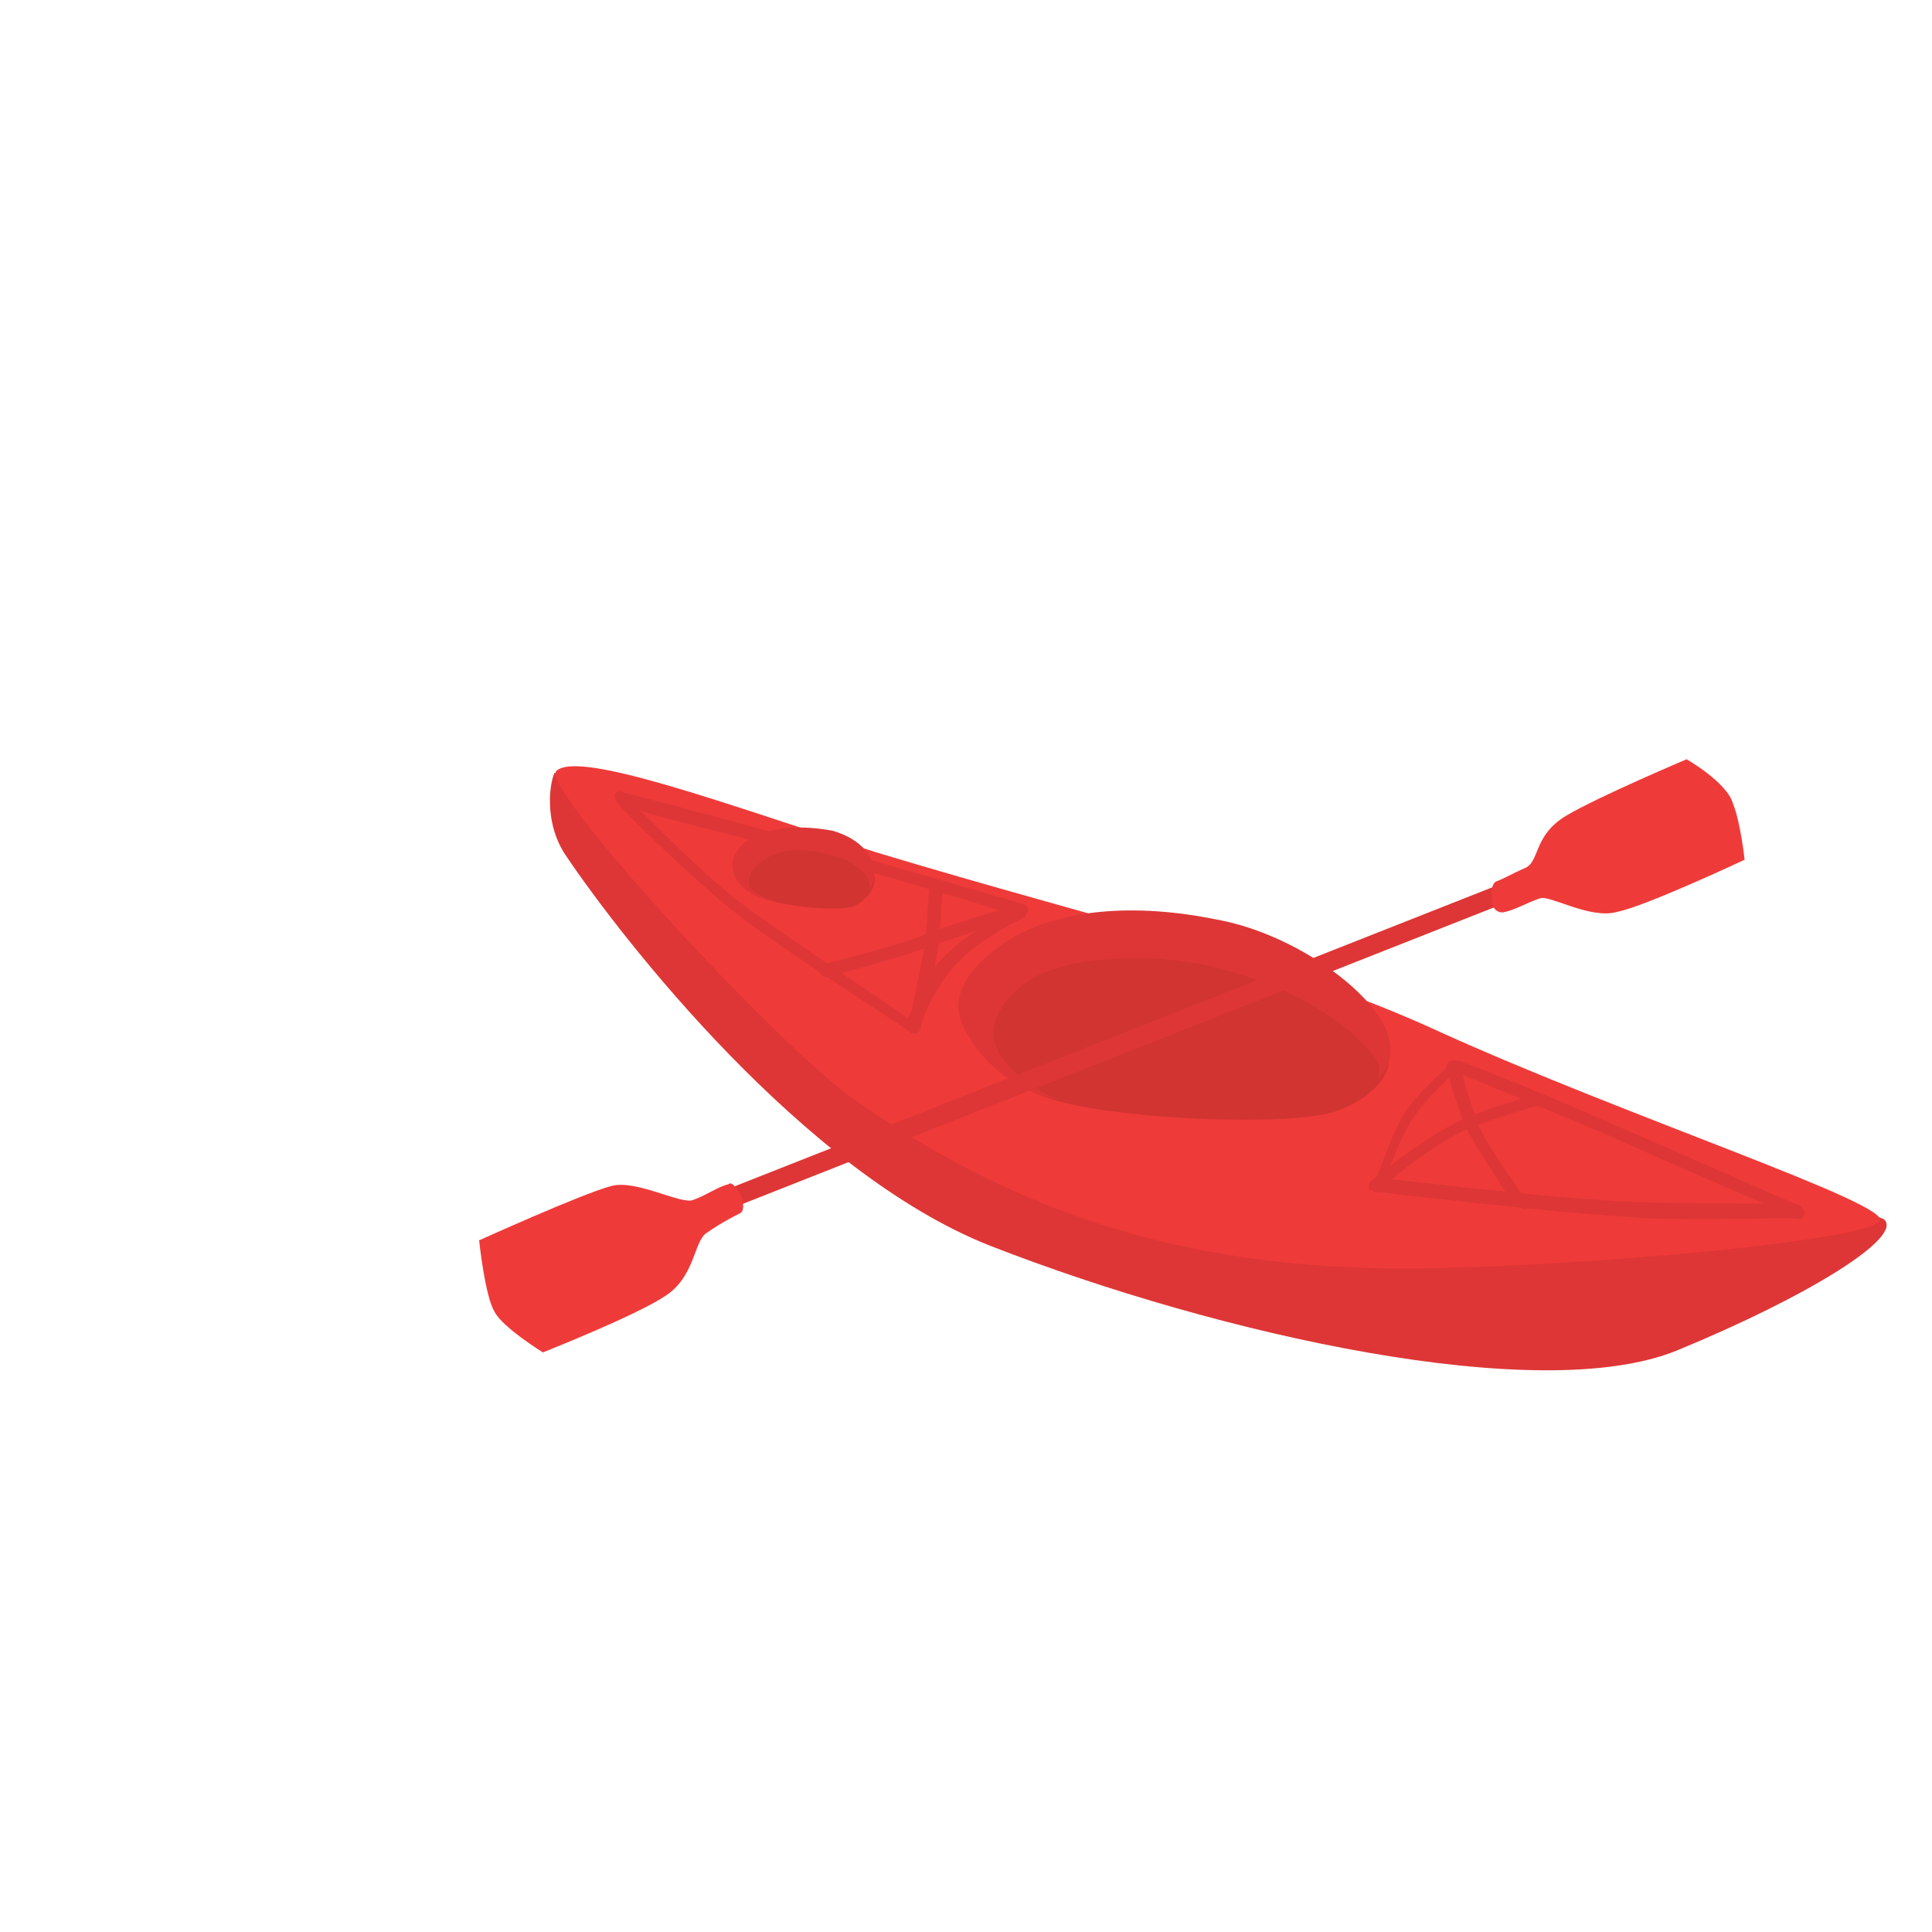
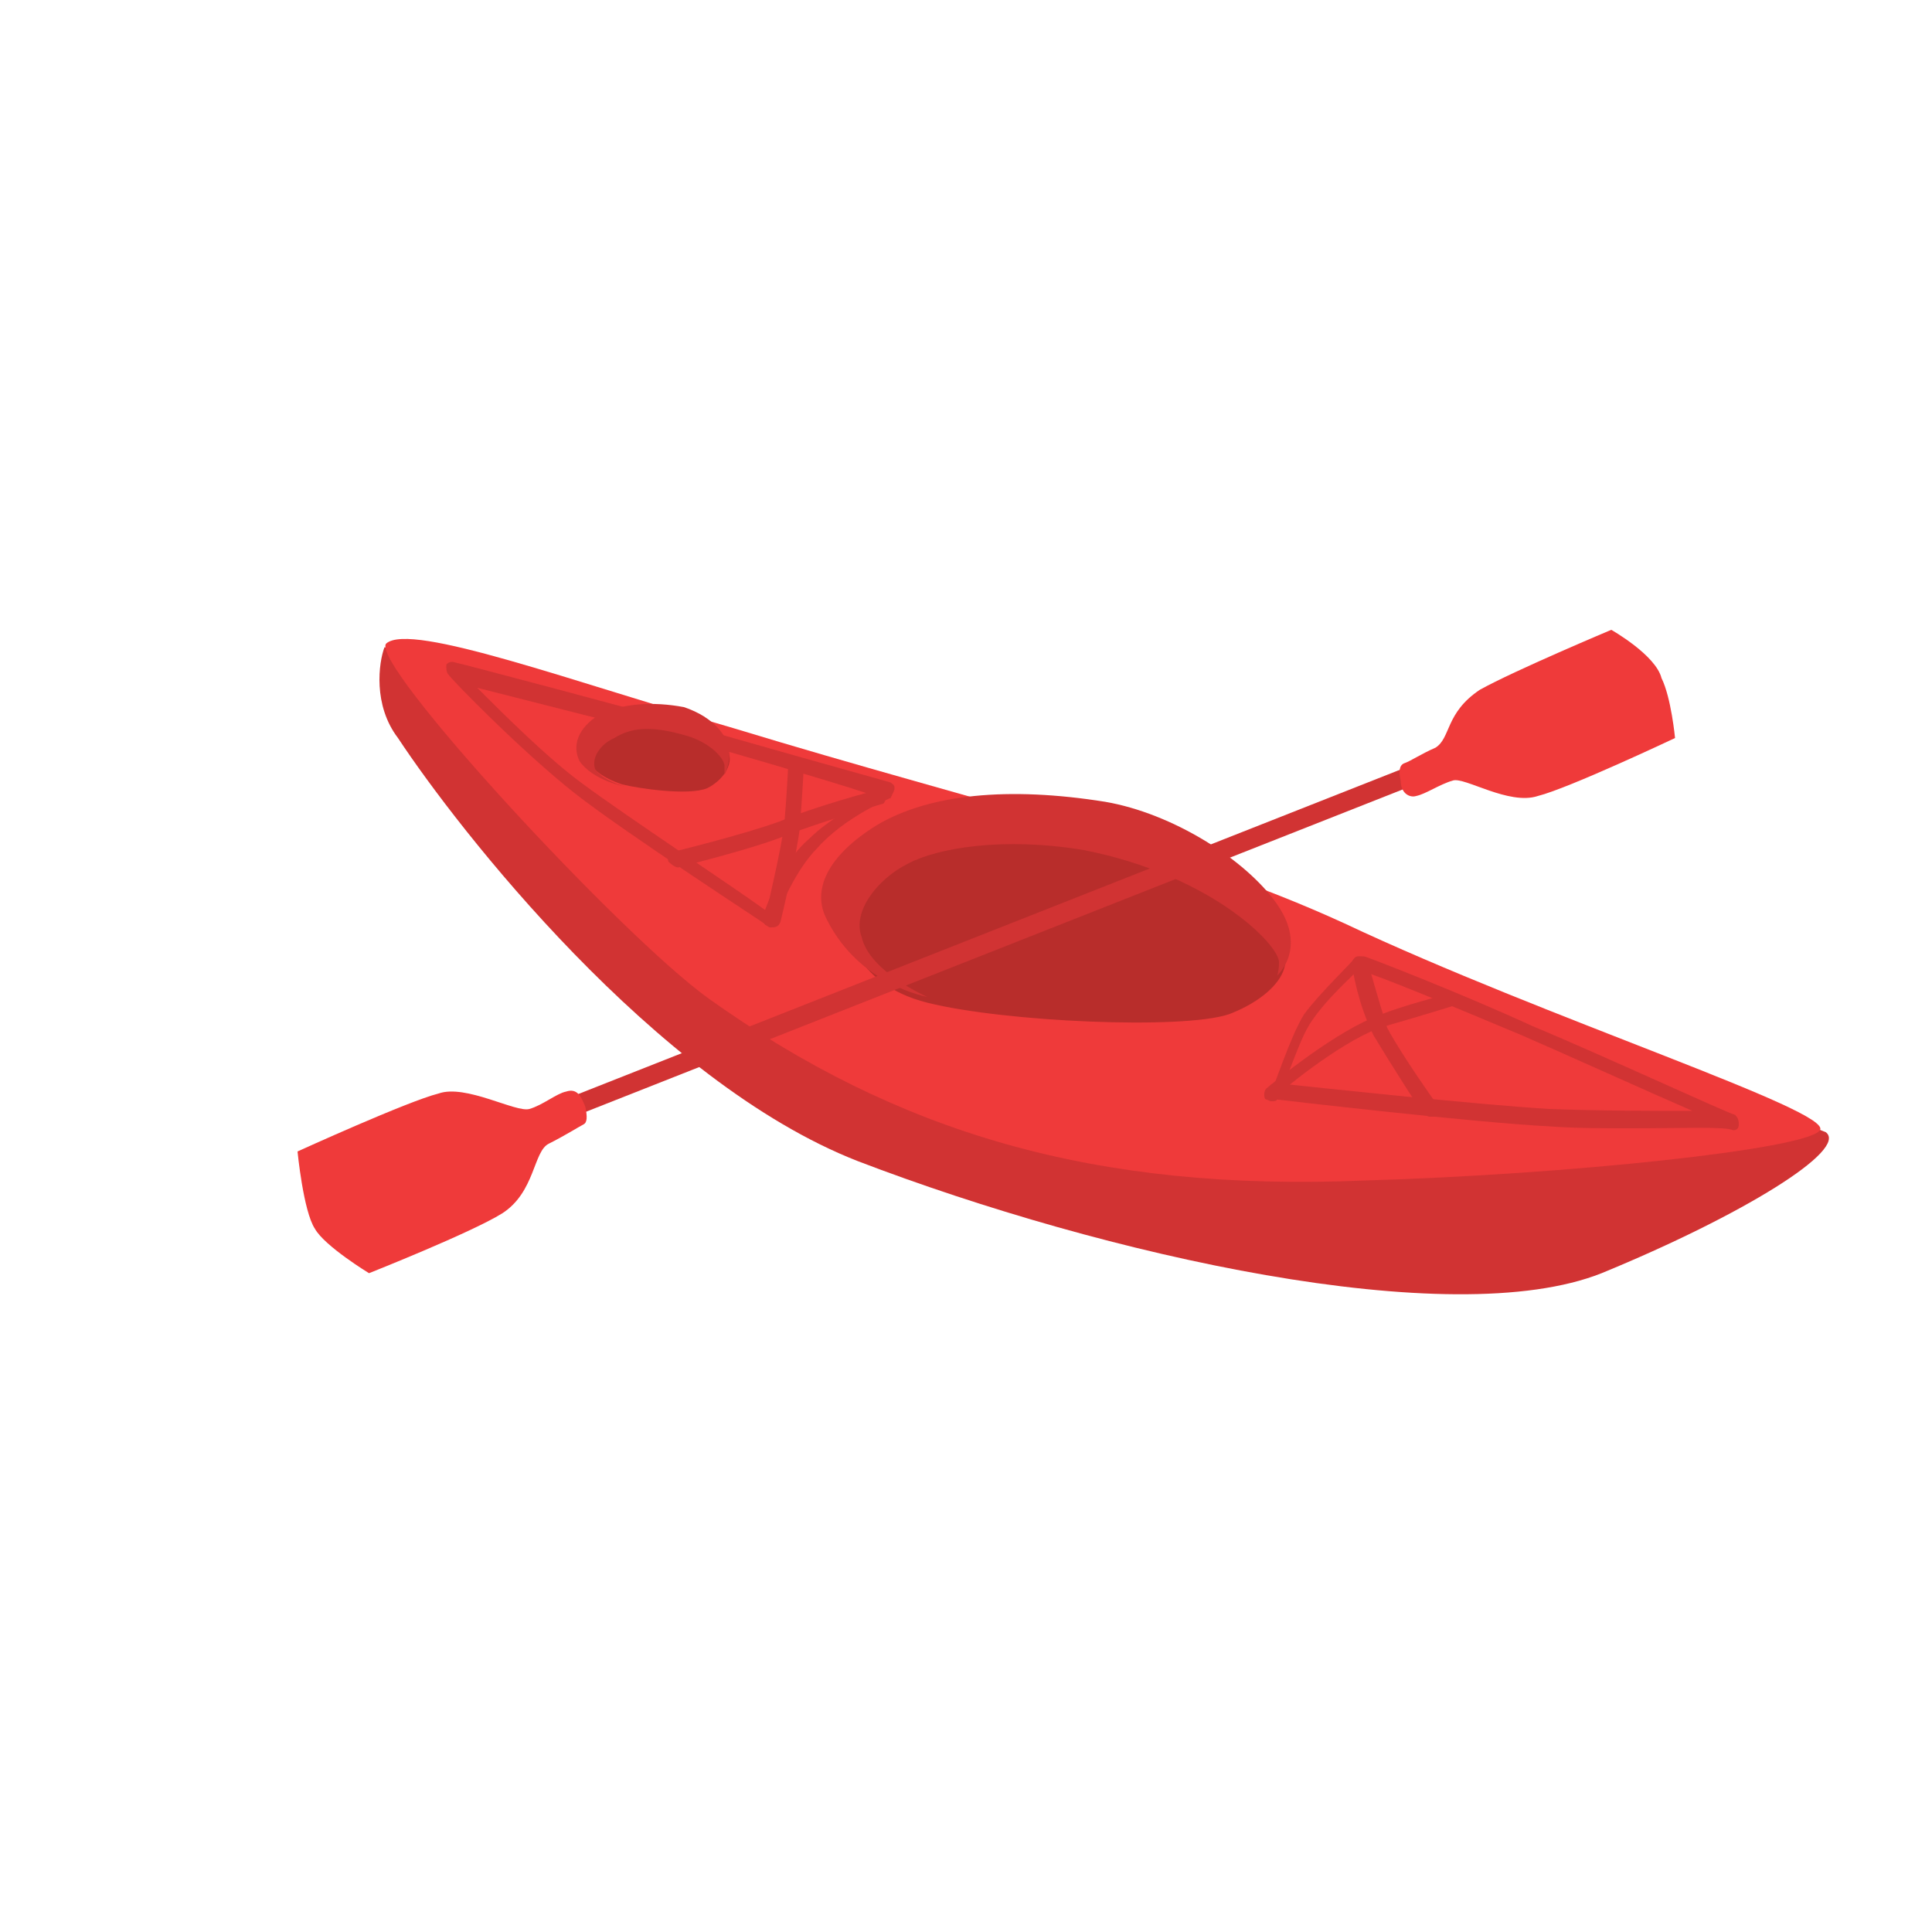
<svg xmlns="http://www.w3.org/2000/svg" version="1.1" id="Layer_1" x="0px" y="0px" viewBox="-345 257 100 100" style="enable-background:new -345 257 100 100;" xml:space="preserve">
  <style type="text/css">
- 	.st0{fill:#DE3636;}
+ 	.st0{fill:#D13333;}
	.st1{fill:#EF3A3A;}
- 	.st2{fill:#D13431;}
+ 	.st2{fill:#B82D2B;}
	.st3{fill:none;}
</style>
  <g>
-     <path class="st0" d="M-316.3,297c-0.3,0.7-0.5,2.7,0.6,4.3c2.9,4.3,12.3,16.4,22,20.2c11.8,4.6,28.4,8.3,35.5,5.4   c6.8-2.8,11.8-5.9,10.7-6.8C-249,319.4-316.3,297-316.3,297" />
+     <path class="st0" d="M-325.1,290.5c-0.3,0.8-0.6,3,0.7,4.7c3.1,4.7,13.3,17.8,23.8,21.9c12.8,4.9,30.7,8.9,38.5,5.8   c7.3-3,12.8-6.4,11.6-7.3C-252.2,314.8-325.1,290.5-325.1,290.5" />
  </g>
  <g>
-     <path class="st1" d="M-316.2,296.9c-0.9,0.8,11.2,14,15.4,17c9,6.3,18.4,9.2,31.4,8.7c9.5-0.3,21.1-1.5,21.7-2.4   c0.6-0.9-13.1-5.4-22.8-9.8c-8-3.7-17.3-5.7-29.2-9.3C-307.2,298.7-315,295.8-316.2,296.9" />
+     <path class="st1" d="M-325,290.3c-1,0.9,12.1,15.1,16.7,18.4c9.7,6.9,19.9,10,34,9.4c10.3-0.3,22.8-1.6,23.5-2.6   s-14.2-5.8-24.6-10.7c-8.7-4-18.8-6.2-31.6-10.1C-315.3,292.3-323.7,289.2-325,290.3" />
  </g>
  <g>
    <g>
-       <path class="st0" d="M-256.7,320.1c-1.2,0-2.6,0-3.9-0.1c-3.7-0.2-13.1-1.3-13.1-1.3c-0.1,0-0.2-0.1-0.2-0.1    c-0.1-0.1-0.1-0.2,0-0.3c0.1-0.1,0.9-2.6,1.6-3.7c0.7-1.1,2.4-2.5,2.4-2.6c0.1-0.1,0.2-0.1,0.4-0.1c0.1,0,4.7,1.8,8,3.3    c3.3,1.4,9.5,4.2,9.7,4.2c0.1,0.1,0.2,0.2,0.2,0.4s-0.1,0.3-0.3,0.3C-252.1,320-254.2,320.1-256.7,320.1z M-273.3,318    c1.8,0.2,9.5,1.1,12.7,1.2c2.4,0.1,5.1,0.1,6.9,0.1c-2.1-0.9-6-2.6-8.2-3.6c-2.9-1.2-6.9-2.9-7.8-3.2c-0.4,0.4-1.5,1.4-2.1,2.3    C-272.4,315.6-273,317.3-273.3,318z" />
+       <path class="st0" d="M-260.6,315.4c-1.3,0-2.9,0-4.2-0.1c-4-0.2-14.2-1.4-14.2-1.4c-0.1,0-0.2-0.1-0.2-0.1c-0.1-0.1-0.1-0.2,0-0.3    c0.1-0.1,1-2.9,1.7-4c0.8-1.1,2.6-2.8,2.6-2.9c0.1-0.1,0.2-0.1,0.5-0.1c0.1,0,5,1.9,8.7,3.6c3.6,1.5,10.3,4.6,10.5,4.6    c0.1,0.1,0.2,0.2,0.2,0.5c0,0.2-0.1,0.3-0.3,0.3C-255.7,315.3-257.8,315.4-260.6,315.4z M-278.6,313.1c1.9,0.2,10.3,1.1,13.8,1.3    c2.6,0.1,5.5,0.1,7.4,0.1c-2.3-1-6.5-2.9-8.8-3.9c-3.1-1.3-7.4-3.1-8.5-3.4c-0.5,0.5-1.6,1.5-2.3,2.5    C-277.7,310.6-278.2,312.5-278.6,313.1z" />
    </g>
    <g>
-       <path class="st0" d="M-266.3,319.5c-0.1,0-0.2-0.1-0.3-0.1c-0.1-0.1-1.6-2.4-2.4-3.8c-0.7-1.5-1.1-3.2-1.1-3.3    c-0.1-0.2,0.1-0.4,0.3-0.4s0.4,0.1,0.4,0.3c0,0,0.4,1.7,1,3.2c0.7,1.4,2.4,3.7,2.4,3.7c0.1,0.1,0.1,0.4-0.1,0.5    C-266.2,319.5-266.3,319.5-266.3,319.5z" />
+       <path class="st0" d="M-271,314.8c-0.1,0-0.2-0.1-0.3-0.1c-0.1-0.1-1.7-2.6-2.6-4.1c-0.8-1.6-1.1-3.4-1.1-3.6    c-0.1-0.2,0.1-0.5,0.3-0.5s0.5,0.1,0.5,0.3c0,0,0.5,1.8,1,3.4c0.8,1.5,2.6,4,2.6,4c0.1,0.1,0.1,0.5-0.1,0.6    C-270.9,314.8-271,314.8-271,314.8z" />
    </g>
    <g>
-       <path class="st0" d="M-273.8,318.7c-0.1,0-0.2-0.1-0.3-0.1c-0.1-0.1-0.1-0.4,0.1-0.5c0.1-0.1,2.9-2.4,5-3.3    c1.8-0.7,3.4-1.1,3.5-1.2c0.1-0.1,0.4,0.1,0.4,0.2c0.1,0.2-0.1,0.4-0.2,0.4c0,0-1.5,0.4-3.4,1.1c-2.1,0.8-4.8,3.2-4.8,3.2    C-273.6,318.7-273.6,318.7-273.8,318.7z" />
+       <path class="st0" d="M-279.2,314c-0.1,0-0.2-0.1-0.3-0.1c-0.1-0.1-0.1-0.5,0.1-0.6c0.1-0.1,3.1-2.6,5.4-3.6    c1.9-0.8,3.7-1.1,3.8-1.3s0.5,0.1,0.5,0.2c0.1,0.2-0.1,0.5-0.2,0.5c0,0-1.6,0.5-3.7,1.1c-2.3,0.9-5.2,3.4-5.2,3.4    C-278.9,314-278.9,314-279.2,314z" />
    </g>
    <g>
-       <path class="st0" d="M-297.7,310.5c-0.1,0-0.1,0-0.2-0.1c-0.1-0.1-6.7-4.3-9.1-6.2c-2.5-2-6-5.5-6.1-5.7c-0.1-0.1-0.1-0.3-0.1-0.4    c0.1-0.1,0.2-0.2,0.4-0.1c0.1,0,9.1,2.4,10.7,2.9c1.5,0.4,10.1,2.9,10.1,2.9c0.1,0.1,0.2,0.1,0.2,0.3c0,0.1-0.1,0.3-0.2,0.4    c0,0-2.2,1-3.5,2.4c-1.2,1.2-2,3.5-2,3.5C-297.6,310.4-297.7,310.5-297.7,310.5C-297.7,310.5-297.7,310.5-297.7,310.5z     M-311.8,299c1.2,1.2,3.4,3.4,5.1,4.7c2.1,1.6,7.3,5,8.7,6c0.3-0.7,0.9-2.4,2.1-3.4c0.9-0.9,2.1-1.5,2.9-2.1    c-2.2-0.7-8-2.4-9.3-2.7C-303.6,301.1-309.3,299.7-311.8,299z" />
+       <path class="st0" d="M-305.1,305c-0.1,0-0.1,0-0.2-0.1s-7.2-4.7-9.9-6.8c-2.8-2.2-6.5-6-6.6-6.2c-0.1-0.1-0.1-0.3-0.1-0.5    c0.1-0.1,0.2-0.2,0.5-0.1c0.1,0,9.9,2.6,11.6,3.1c1.6,0.5,10.9,3.1,10.9,3.1c0.1,0.1,0.2,0.1,0.2,0.3c0,0.1-0.1,0.3-0.2,0.5    c0,0-2.4,1-3.8,2.6c-1.3,1.3-2.2,3.8-2.2,3.8C-304.9,304.9-305.1,305-305.1,305L-305.1,305z M-320.3,292.6c1.3,1.3,3.7,3.7,5.5,5    c2.3,1.7,7.9,5.4,9.4,6.5c0.3-0.8,1-2.6,2.3-3.7c1-1,2.3-1.6,3.1-2.3c-2.4-0.8-8.7-2.6-10.1-3    C-311.4,294.9-317.5,293.3-320.3,292.6z" />
    </g>
    <g>
-       <path class="st0" d="M-297.7,310.5L-297.7,310.5c-0.3-0.1-0.4-0.2-0.3-0.4c0,0,0.8-3.5,0.9-4.5c0.1-1,0.2-2.8,0.2-2.8    c0-0.2,0.1-0.4,0.4-0.3c0.2,0,0.4,0.1,0.3,0.4c0,0-0.1,1.7-0.2,2.8c-0.1,1.1-0.9,4.5-1,4.6C-297.4,310.5-297.6,310.5-297.7,310.5z    " />
+       <path class="st0" d="M-305.1,305L-305.1,305c-0.3-0.1-0.5-0.2-0.3-0.5c0,0,0.9-3.8,1-4.9s0.2-3,0.2-3c0-0.2,0.1-0.5,0.5-0.3    c0.2,0,0.5,0.1,0.3,0.5c0,0-0.1,1.8-0.2,3s-1,4.9-1,4.9C-304.7,305-304.9,305-305.1,305z" />
    </g>
    <g>
-       <path class="st0" d="M-302.2,307.6c-0.1,0-0.3-0.1-0.4-0.3c-0.1-0.2,0.1-0.4,0.2-0.4c0,0,3.4-0.8,5.2-1.5c1.5-0.6,4.6-1.5,4.7-1.5    c0.2-0.1,0.4,0.1,0.4,0.2s-0.1,0.4-0.2,0.4c0,0-3.2,1-4.6,1.5C-298.8,306.7-302,307.5-302.2,307.6    C-302.1,307.6-302.2,307.6-302.2,307.6z" />
+       <path class="st0" d="M-309.9,301.9c-0.1,0-0.3-0.1-0.5-0.3c-0.1-0.2,0.1-0.5,0.2-0.5c0,0,3.7-0.9,5.6-1.6c1.6-0.7,4.9-1.6,5-1.6    c0.2-0.1,0.5,0.1,0.5,0.2s-0.1,0.5-0.2,0.5c0,0-3.4,1-4.9,1.6C-306.2,301-309.6,301.8-309.9,301.9    C-309.8,301.9-309.9,301.9-309.9,301.9z" />
    </g>
  </g>
  <g>
-     <path class="st2" d="M-294.1,310.2c0,0,0.2,2.9,3.9,3.8c3.7,1,12.2,1.3,14.4,0.5c2.2-0.8,4-2.8,1.4-4.3c-2.6-1.5-3.3-3.2-7.9-4   c-4.6-0.8-8.3-0.5-10,1.1C-293.9,308.8-294.3,309.7-294.1,310.2" />
+     <path class="st2" d="M-301.2,304.8c0,0,0.2,3.1,4.2,4.1c4,1,13.2,1.4,15.6,0.6c2.4-0.9,4.4-3,1.5-4.7c-2.9-1.7-3.6-3.4-8.6-4.4   s-8.9-0.6-10.9,1.1C-300.9,303.2-301.3,304.2-301.2,304.8" />
  </g>
  <g>
-     <path class="st0" d="M-292.7,305.6c-2.4,1.5-3.2,3.2-2.4,4.6c1.6,3.2,4.8,3.7,4.8,3.7s-2.7-1.2-3.2-2.9c-0.4-1.2,0.7-2.7,2.2-3.5   c1.4-0.7,4.5-1.3,8.4-0.6c6.1,1.2,9.3,4.6,9.3,5.4c0,0.4-0.1,0.6-0.1,0.6s1.5-1.3,0-3.4c-1.5-2.1-5-4.3-8.3-4.9   C-286.4,303.7-290.2,304.1-292.7,305.6" />
+     <path class="st0" d="M-299.6,299.7c-2.6,1.6-3.4,3.4-2.6,4.9c1.7,3.4,5.2,4,5.2,4s-3-1.3-3.4-3.1c-0.5-1.3,0.8-3,2.4-3.8   c1.5-0.8,4.9-1.4,9.1-0.7c6.6,1.3,10.1,4.9,10.1,5.8c0,0.5-0.1,0.7-0.1,0.7s1.6-1.4,0-3.7c-1.6-2.3-5.4-4.7-8.9-5.3   C-292.8,297.7-296.9,298.1-299.6,299.7" />
  </g>
  <g>
-     <path class="st2" d="M-306.6,302c0,0-0.2,1.1,1.8,1.7c0.7,0.2,3.2,0.5,4,0.2c0.9-0.4,1.5-1.5,0.7-2.1c-0.8-0.5-1.1-0.8-2.6-1.1   c-1.5-0.3-2.7-0.1-3.2,0.4C-306.6,301.6-306.8,301.9-306.6,302" />
+     <path class="st2" d="M-314.7,295.8c0,0-0.2,1.1,1.9,1.8c0.8,0.2,3.4,0.6,4.4,0.2c1-0.5,1.6-1.6,0.8-2.3c-0.9-0.6-1.1-0.9-2.9-1.1   c-1.6-0.3-3-0.1-3.4,0.5C-314.7,295.4-314.9,295.7-314.7,295.8" />
  </g>
  <g>
-     <path class="st0" d="M-306,300.3c-1.1,0.6-1.3,1.5-0.9,2.2c0.6,1,2.1,1.2,2.1,1.2s-1.1-0.3-1.4-0.8c-0.2-0.5,0.3-1.2,0.9-1.5   c0.7-0.4,1.7-0.6,3.5-0.1c1,0.3,1.7,0.9,1.8,1.4c0,0.3,0,0.4,0,0.4s0.1-0.1,0.2-0.5c0.3-1.2-0.7-2.2-2.1-2.6   C-303.5,299.7-304.9,299.8-306,300.3" />
+     <path class="st0" d="M-314,294c-1.1,0.7-1.4,1.6-1,2.4c0.7,1,2.3,1.3,2.3,1.3s-1.1-0.3-1.5-0.9c-0.2-0.6,0.3-1.3,1-1.6   c0.8-0.5,1.8-0.7,3.8-0.1c1,0.3,1.8,1,1.9,1.5c0,0.3,0,0.5,0,0.5s0.1-0.1,0.2-0.6c0.3-1.3-0.8-2.4-2.3-2.9   C-311.2,293.3-312.8,293.4-314,294" />
  </g>
  <g>
-     <line class="st3" x1="-307.5" y1="319.2" x2="-267.2" y2="303.3" />
+     <line class="st3" x1="-315.6" y1="314.5" x2="-271.9" y2="297.2" />
  </g>
  <g>
-     <rect x="-287.9" y="289.6" transform="matrix(0.3671 0.9302 -0.9302 0.3671 107.6013 464.3064)" class="st0" width="1" height="43.3" />
+     <rect x="-294.4" y="282.4" transform="matrix(0.3671 0.9302 -0.9302 0.3671 98.5024 466.9146)" class="st0" width="1" height="46.9" />
  </g>
  <g>
-     <path class="st1" d="M-267.5,302.6c0.3-0.1,0.8-0.4,1.5-0.7c0.7-0.4,0.4-1.7,2.1-2.7s6.2-2.9,6.2-2.9s2.1,1.2,2.4,2.3   c0.4,1,0.6,2.9,0.6,2.9s-5.1,2.4-6.6,2.7c-1.4,0.4-3.5-0.9-4-0.7c-0.6,0.2-1.3,0.6-1.8,0.7c-0.3,0.1-0.7-0.1-0.7-0.7   C-267.8,303.1-267.8,302.7-267.5,302.6" />
+     <path class="st1" d="M-272.3,296.5c0.3-0.1,0.9-0.5,1.6-0.8c0.8-0.5,0.5-1.8,2.3-3c1.8-1,6.8-3.1,6.8-3.1s2.3,1.3,2.6,2.5   c0.5,1,0.7,3.1,0.7,3.1s-5.5,2.6-7.1,3c-1.5,0.5-3.8-1-4.4-0.8c-0.7,0.2-1.4,0.7-1.9,0.8c-0.3,0.1-0.8-0.1-0.8-0.8   C-272.6,297-272.6,296.6-272.3,296.5" />
  </g>
  <g>
-     <path class="st1" d="M-306.6,319c0.1,0.4,0.1,0.7-0.1,0.8c-0.2,0.1-1,0.5-1.7,1c-0.7,0.4-0.6,2.3-2.2,3.3c-1.5,1-6.3,2.9-6.3,2.9   s-2.1-1.3-2.5-2.1c-0.5-0.8-0.8-3.7-0.8-3.7s5.3-2.4,6.8-2.8c1.3-0.4,3.7,1,4.3,0.7c0.6-0.2,1.3-0.7,1.8-0.8   C-307.1,318.1-306.8,318.6-306.6,319" />
+     <path class="st1" d="M-314.7,314.3c0.1,0.5,0.1,0.8-0.1,0.9c-0.2,0.1-1,0.6-1.8,1s-0.7,2.5-2.4,3.6c-1.6,1-6.9,3.1-6.9,3.1   s-2.3-1.4-2.8-2.3c-0.6-0.9-0.9-4-0.9-4s5.7-2.6,7.3-3c1.4-0.5,4,1,4.7,0.8c0.7-0.2,1.4-0.8,1.9-0.9   C-315.1,313.3-314.9,313.8-314.7,314.3" />
  </g>
</svg>
